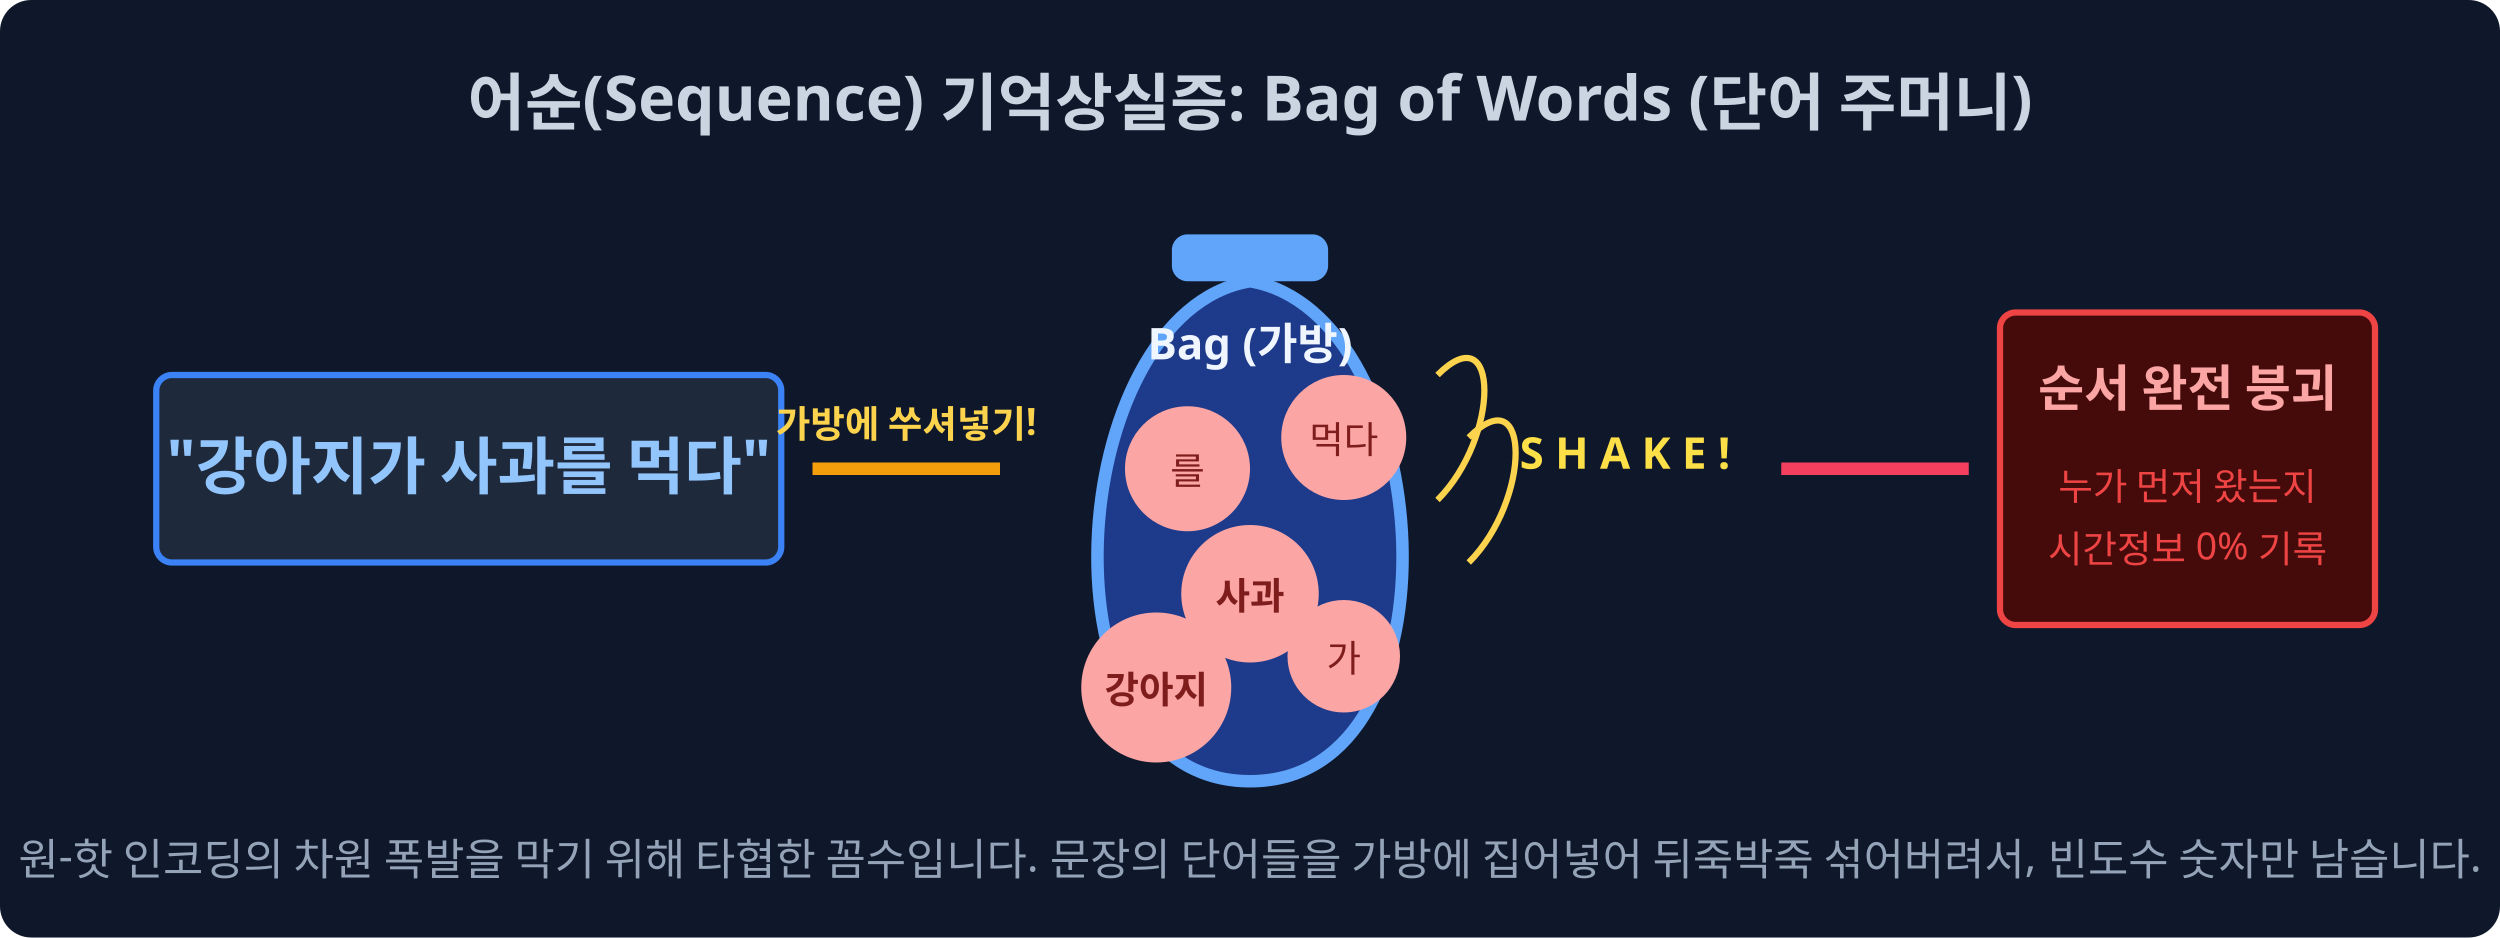
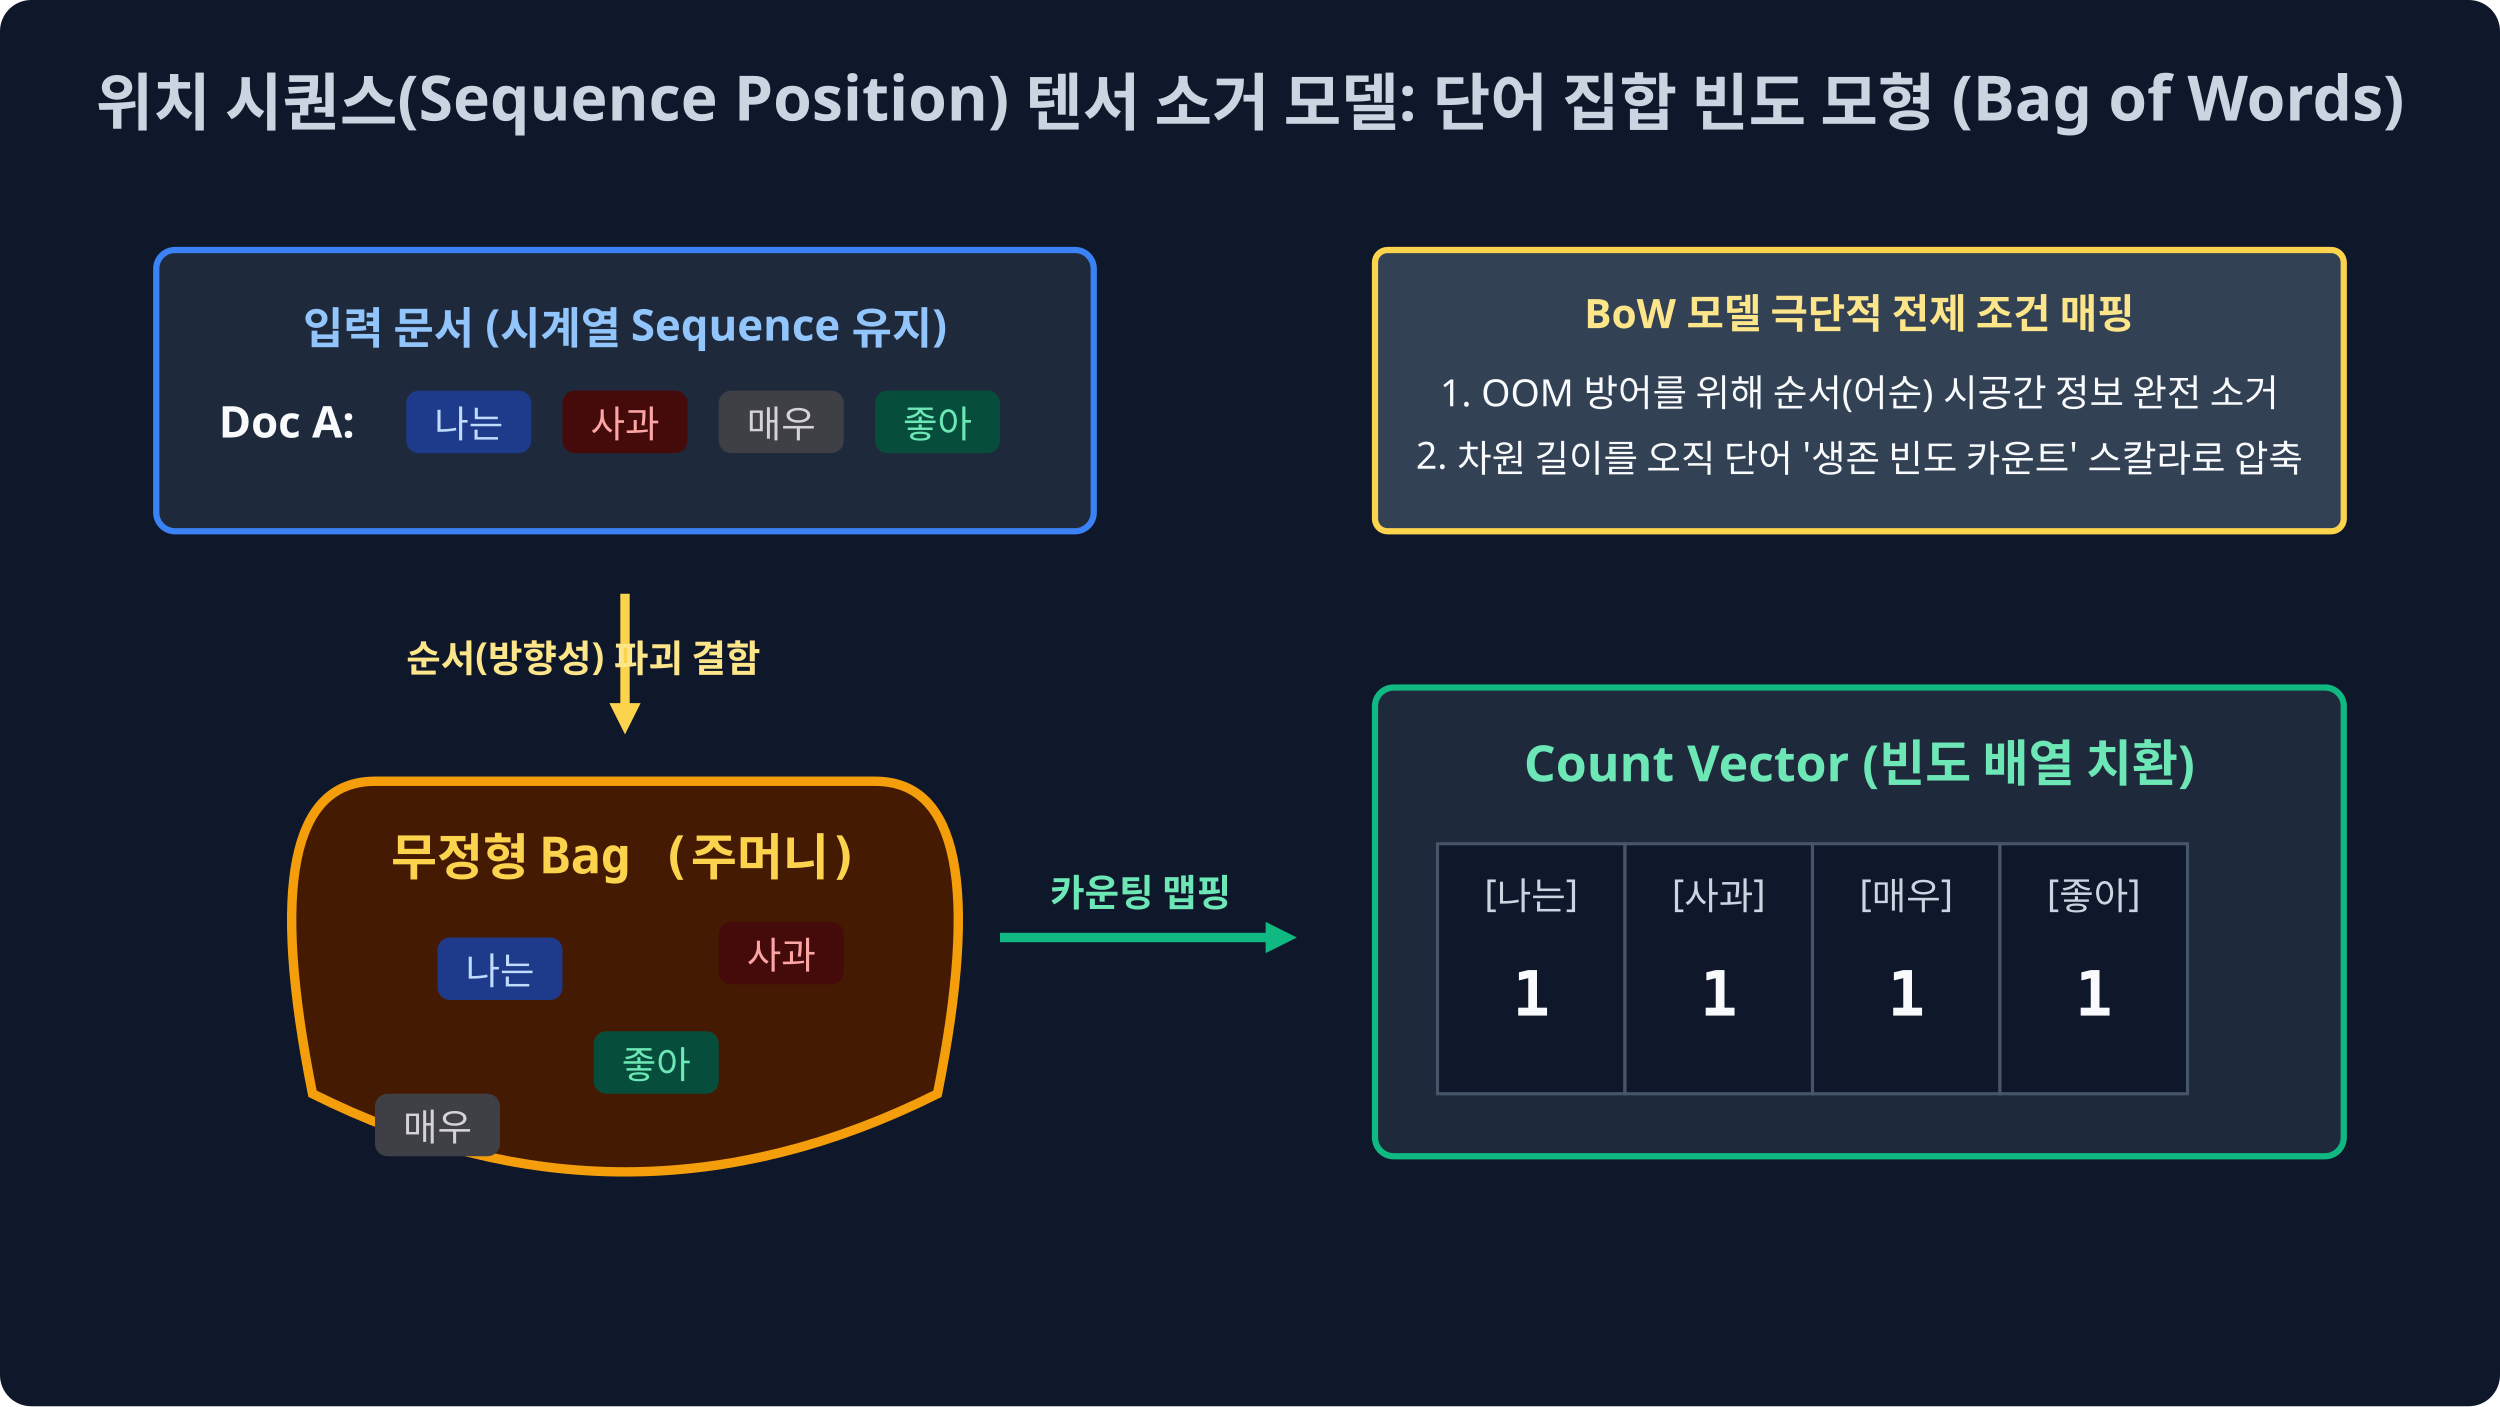
- <svg xmlns="http://www.w3.org/2000/svg" viewBox="0 0 800 300">
-   <rect width="800" height="300" fill="#0f172a" rx="10" />
-   <text x="400" y="40" fill="#cbd5e1" font-family="sans-serif" font-size="20" font-weight="bold" text-anchor="middle">어순(Sequence) 기억상실증: Bag of Words (단어 주머니)</text>
-   <rect x="50" y="120" width="200" height="60" fill="#1e293b" stroke="#3b82f6" stroke-width="2" rx="5" />
-   <text x="150" y="155" fill="#93c5fd" font-family="sans-serif" font-size="20" font-weight="bold" text-anchor="middle">"강아지가 사과를 먹다"</text>
-   <path d="M 260 150 L 320 150" stroke="#f59e0b" stroke-width="4" marker-end="url(#arrow)" />
-   <text x="290" y="140" fill="#fcd34d" font-family="sans-serif" font-size="12" font-weight="bold" text-anchor="middle">가방에 쑤셔넣기!</text>
-   <path d="M 400 250 C 330 250 340 100 400 90 C 460 100 470 250 400 250" fill="#1e3a8a" stroke="#60a5fa" stroke-width="4" />
-   <rect x="375" y="75" width="50" height="15" fill="#60a5fa" rx="5" />
-   <text x="400" y="115" fill="#eff6ff" font-family="sans-serif" font-size="14" font-weight="bold" text-anchor="middle">Bag (가방)</text>
-   <circle cx="380" cy="150" r="20" fill="#fca5a5" />
-   <text x="380" y="155" fill="#7f1d1d" font-family="sans-serif" font-size="12" text-anchor="middle">를</text>
-   <circle cx="430" cy="140" r="20" fill="#fca5a5" />
-   <text x="430" y="145" fill="#7f1d1d" font-family="sans-serif" font-size="12" text-anchor="middle">먹다</text>
-   <circle cx="400" cy="190" r="22" fill="#fca5a5" />
-   <text x="400" y="195" fill="#7f1d1d" font-family="sans-serif" font-size="12" font-weight="bold" text-anchor="middle">사과</text>
-   <circle cx="370" cy="220" r="24" fill="#fca5a5" />
-   <text x="370" y="225" fill="#7f1d1d" font-family="sans-serif" font-size="12" font-weight="bold" text-anchor="middle">강아지</text>
-   <circle cx="430" cy="210" r="18" fill="#fca5a5" />
-   <text x="430" y="215" fill="#7f1d1d" font-family="sans-serif" font-size="12" text-anchor="middle">가</text>
-   <path d="M 460 120 C 480 100 480 140 460 160" fill="none" stroke="#fcd34d" stroke-width="2" />
-   <path d="M 470 140 C 490 120 490 160 470 180" fill="none" stroke="#fcd34d" stroke-width="2" />
-   <text x="520" y="150" fill="#fde047" font-family="sans-serif" font-size="14" font-weight="bold" text-anchor="middle">S H A K E !</text>
-   <path d="M 570 150 L 630 150" stroke="#f43f5e" stroke-width="4" marker-end="url(#arrow)" />
-   <rect x="640" y="100" width="120" height="100" fill="#450a0a" stroke="#ef4444" stroke-width="2" rx="5" />
-   <text x="700" y="130" fill="#fca5a5" font-family="sans-serif" font-size="16" font-weight="bold" text-anchor="middle">순서 완전 붕괴</text>
-   <text x="700" y="160" fill="#ef4444" font-family="sans-serif" font-size="12" text-anchor="middle">누가 먼저 왔는지</text>
-   <text x="700" y="180" fill="#ef4444" font-family="sans-serif" font-size="12" text-anchor="middle">시간정보 0% 기록</text>
-   <text x="400" y="280" fill="#94a3b8" font-family="sans-serif" font-size="14" text-anchor="middle">원-핫 인코딩의 차원 폭발을 막기 위해 타협한 꼼수입니다. 문장의 단어들을 가방에 집어넣어 뒤죽박죽 섞어버려서, 빈도수 숫자만 남습니다.</text>
+ <svg xmlns="http://www.w3.org/2000/svg" viewBox="0 0 800 450">
+   <rect width="800" height="450" fill="#0f172a" rx="10" />
+   <text x="400" y="40" fill="#cbd5e1" font-family="sans-serif" font-size="20" font-weight="bold" text-anchor="middle">위치 시퀀스(Sequence Position) 텐서 소거 모델: 단어 집합 빈도 모형 (Bag of Words)</text>
+   <rect x="50" y="80" width="300" height="90" fill="#1e293b" stroke="#3b82f6" stroke-width="2" rx="6" />
+   <text x="200" y="110" fill="#93c5fd" font-family="sans-serif" font-size="14" font-weight="bold" text-anchor="middle">입력 문서 (시계열 Sequence 유지)</text>
+   <text x="70" y="140" fill="#f8fafc" font-family="sans-serif" font-size="14" font-weight="bold">Doc A:</text>
+   <rect x="130" y="125" width="40" height="20" fill="#1e3a8a" rx="4" />
+   <text x="150" y="140" fill="#bfdbfe" font-family="sans-serif" font-size="12" text-anchor="middle">나는</text>
+   <rect x="180" y="125" width="40" height="20" fill="#450a0a" rx="4" />
+   <text x="200" y="140" fill="#fca5a5" font-family="sans-serif" font-size="12" text-anchor="middle">사과</text>
+   <rect x="230" y="125" width="40" height="20" fill="#3f3f46" rx="4" />
+   <text x="250" y="140" fill="#d4d4d8" font-family="sans-serif" font-size="12" text-anchor="middle">매우</text>
+   <rect x="280" y="125" width="40" height="20" fill="#064e3b" rx="4" />
+   <text x="300" y="140" fill="#6ee7b7" font-family="sans-serif" font-size="12" text-anchor="middle">좋아</text>
+   <path d="M 200 190 L 200 230" stroke="#fcd34d" stroke-width="3" />
+   <polygon points="195,225 205,225 200,235" fill="#fcd34d" />
+   <text x="130" y="215" fill="#fde68a" font-family="sans-serif" font-size="12" font-weight="bold">순서(방향성) 파괴 결함</text>
+   <path d="M 120 250 Q 80 250 100 350 Q 200 400 300 350 Q 320 250 280 250 Z" fill="#451a03" stroke="#f59e0b" stroke-width="3" />
+   <text x="200" y="280" fill="#fcd34d" font-family="monospace" font-size="16" font-weight="bold" text-anchor="middle">무정형 Bag (주머니)</text>
+   <rect x="140" y="300" width="40" height="20" fill="#1e3a8a" rx="4" />
+   <text x="160" y="315" fill="#bfdbfe" font-family="sans-serif" font-size="12" text-anchor="middle">나는</text>
+   <rect x="190" y="330" width="40" height="20" fill="#064e3b" rx="4" />
+   <text x="210" y="345" fill="#6ee7b7" font-family="sans-serif" font-size="12" text-anchor="middle">좋아</text>
+   <rect x="120" y="350" width="40" height="20" fill="#3f3f46" rx="4" />
+   <text x="140" y="365" fill="#d4d4d8" font-family="sans-serif" font-size="12" text-anchor="middle">매우</text>
+   <rect x="230" y="295" width="40" height="20" fill="#450a0a" rx="4" />
+   <text x="250" y="310" fill="#fca5a5" font-family="sans-serif" font-size="12" text-anchor="middle">사과</text>
+   <path d="M 320 300 L 410 300" stroke="#10b981" stroke-width="3" />
+   <polygon points="405,295 415,300 405,305" fill="#10b981" />
+   <text x="365" y="290" fill="#6ee7b7" font-family="sans-serif" font-size="12" font-weight="bold" text-anchor="middle">카운팅 맵핑</text>
+   <rect x="440" y="220" width="310" height="150" fill="#1e293b" stroke="#10b981" stroke-width="2" rx="6" />
+   <text x="595" y="250" fill="#6ee7b7" font-family="sans-serif" font-size="16" font-weight="bold" text-anchor="middle">Count Vector (빈도 배열 치환)</text>
+   <rect x="460" y="270" width="60" height="80" fill="#0f172a" stroke="#475569" stroke-width="1" />
+   <text x="490" y="290" fill="#cbd5e1" font-family="sans-serif" font-size="12" text-anchor="middle">[나는]</text>
+   <text x="490" y="325" fill="#f8fafc" font-family="monospace" font-size="20" font-weight="bold" text-anchor="middle">1</text>
+   <rect x="520" y="270" width="60" height="80" fill="#0f172a" stroke="#475569" stroke-width="1" />
+   <text x="550" y="290" fill="#cbd5e1" font-family="sans-serif" font-size="12" text-anchor="middle">[사과]</text>
+   <text x="550" y="325" fill="#f8fafc" font-family="monospace" font-size="20" font-weight="bold" text-anchor="middle">1</text>
+   <rect x="580" y="270" width="60" height="80" fill="#0f172a" stroke="#475569" stroke-width="1" />
+   <text x="610" y="290" fill="#cbd5e1" font-family="sans-serif" font-size="12" text-anchor="middle">[매우]</text>
+   <text x="610" y="325" fill="#f8fafc" font-family="monospace" font-size="20" font-weight="bold" text-anchor="middle">1</text>
+   <rect x="640" y="270" width="60" height="80" fill="#0f172a" stroke="#475569" stroke-width="1" />
+   <text x="670" y="290" fill="#cbd5e1" font-family="sans-serif" font-size="12" text-anchor="middle">[좋아]</text>
+   <text x="670" y="325" fill="#f8fafc" font-family="monospace" font-size="20" font-weight="bold" text-anchor="middle">1</text>
+   <rect x="440" y="80" width="310" height="90" fill="#334155" stroke="#fcd34d" stroke-width="2" rx="4" />
+   <text x="595" y="105" fill="#fde68a" font-family="sans-serif" font-size="13" font-weight="bold" text-anchor="middle">BoW 모델 극단적 전제 조건 매핑</text>
+   <text x="595" y="130" fill="#f8fafc" font-family="sans-serif" font-size="12" text-anchor="middle">1. OOM 방어를 위해 순서(어순) 시공간 정보 완전 소거</text>
+   <text x="595" y="150" fill="#f8fafc" font-family="sans-serif" font-size="12" text-anchor="middle">2. 차원 길이를 오직 단어 '생존 빈도 카운트' 스칼라로 압축</text>
</svg>
